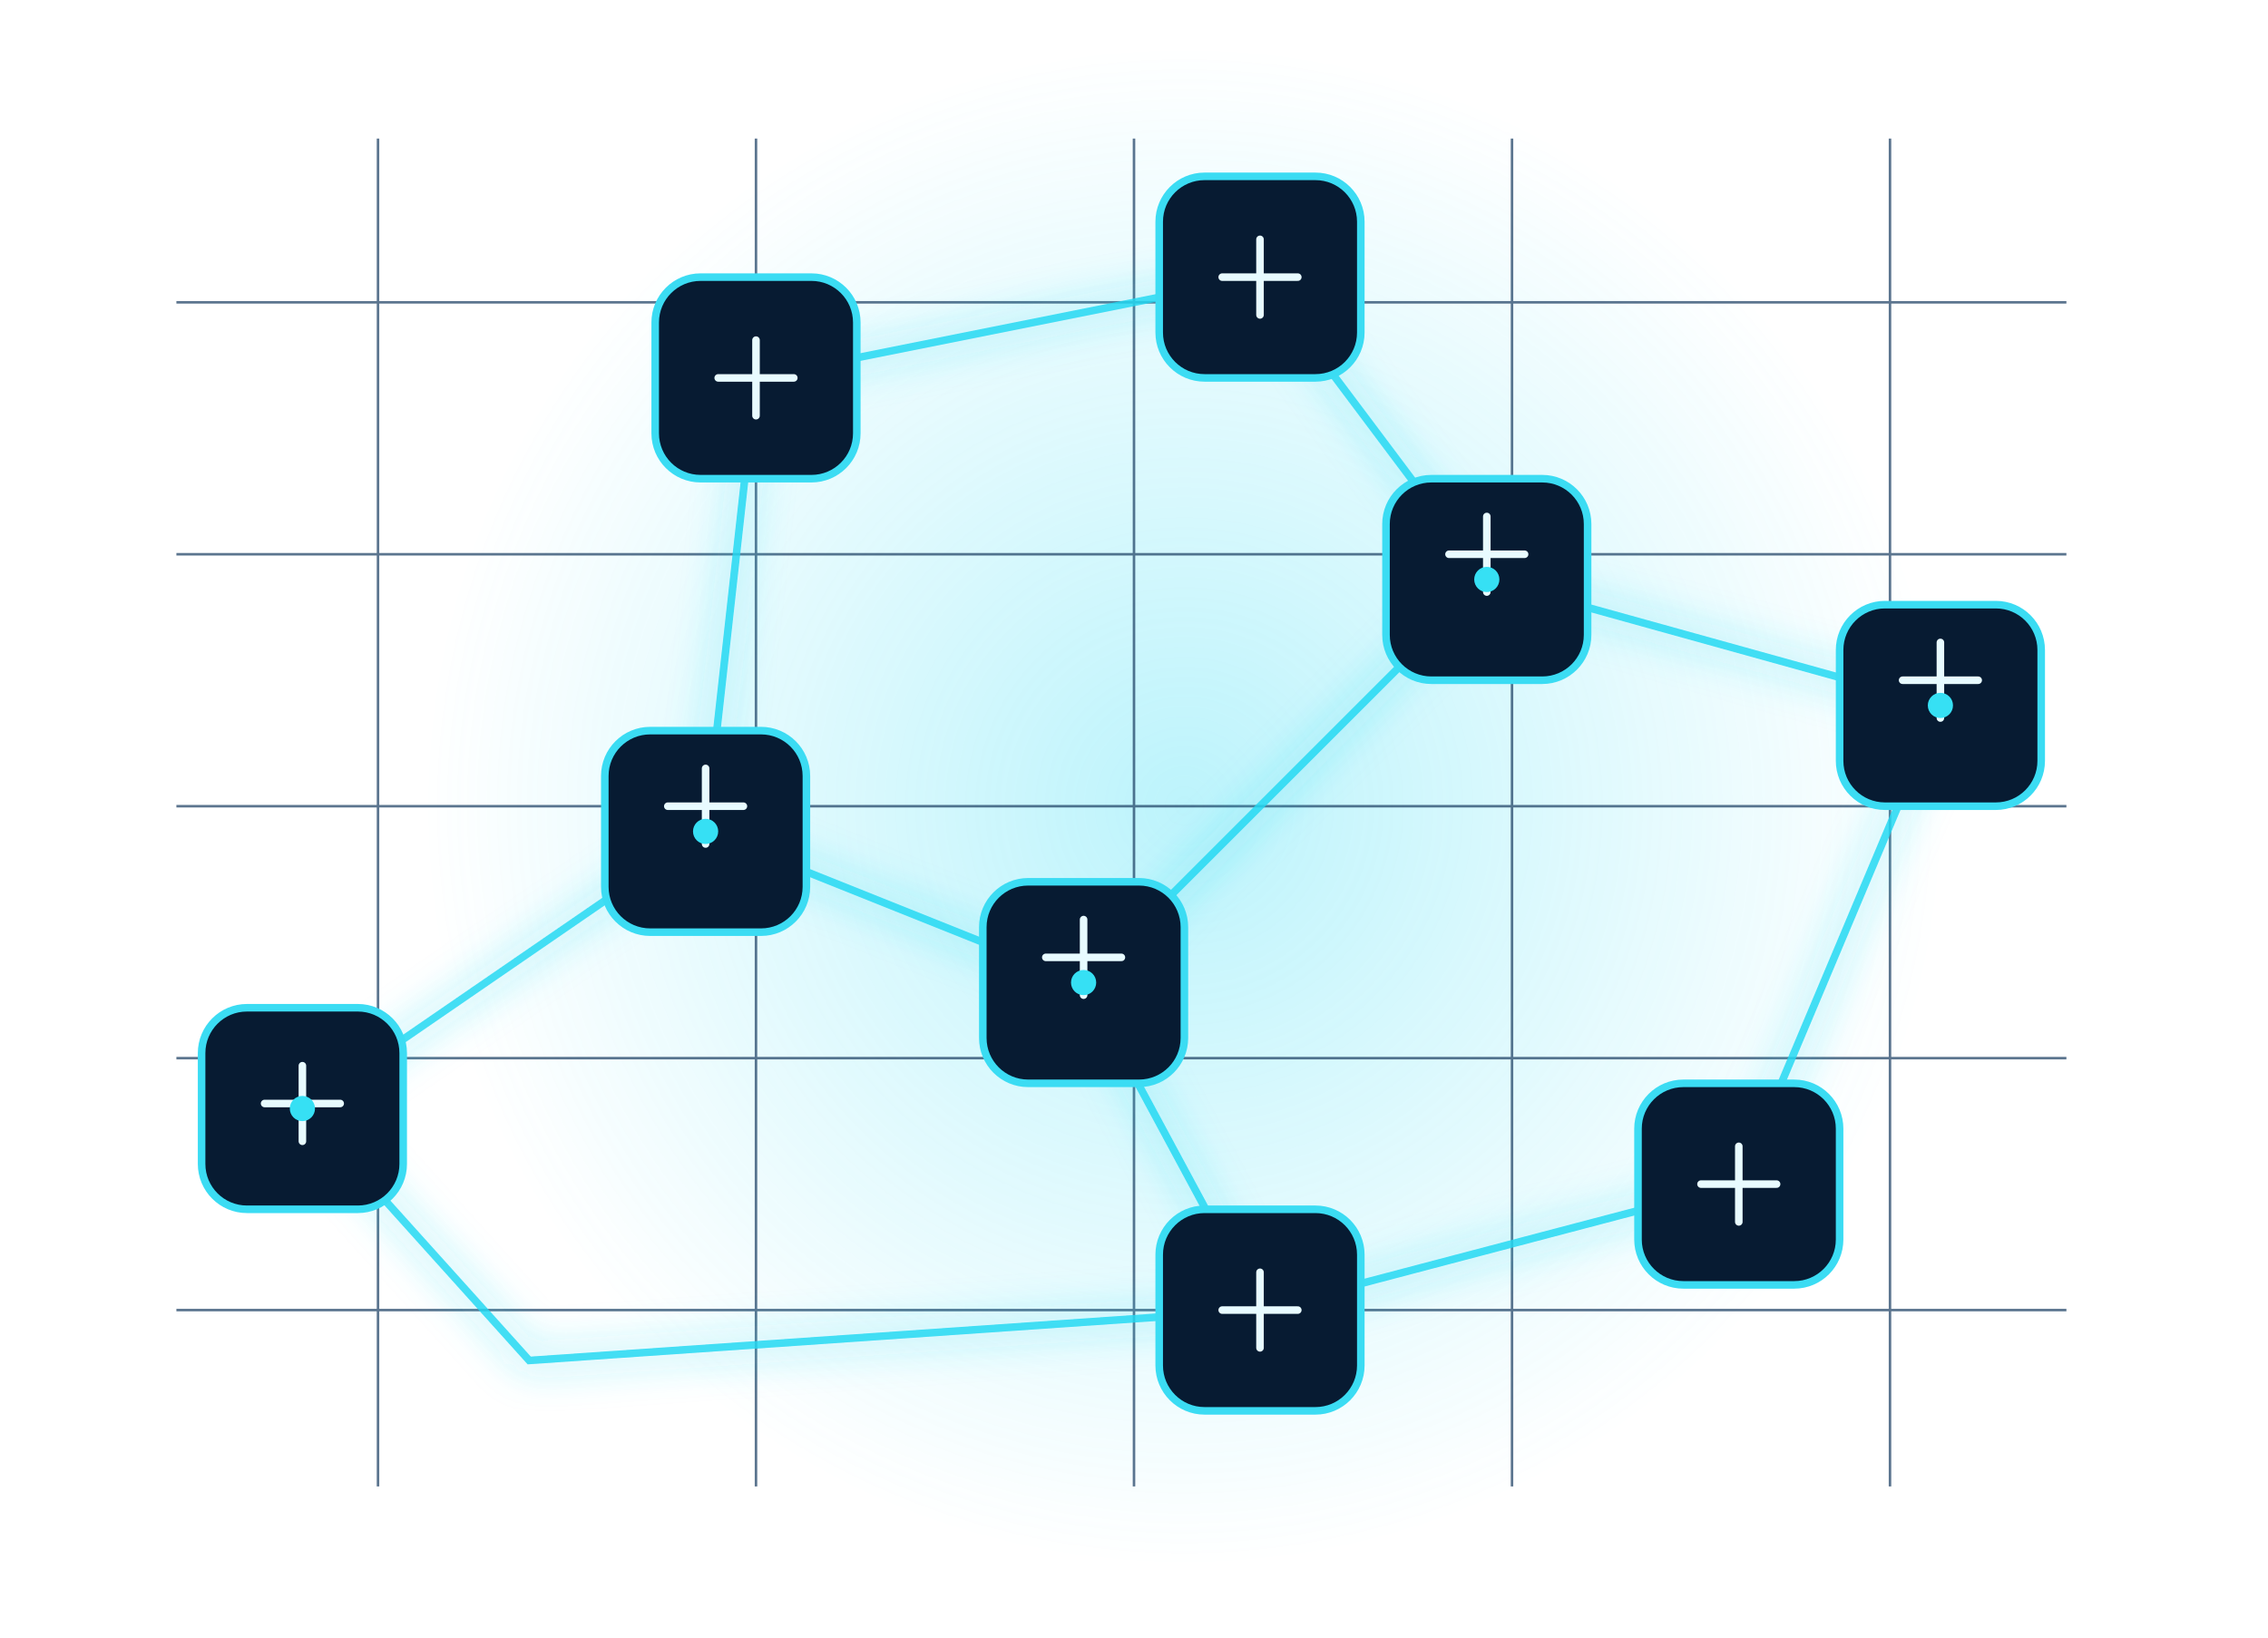
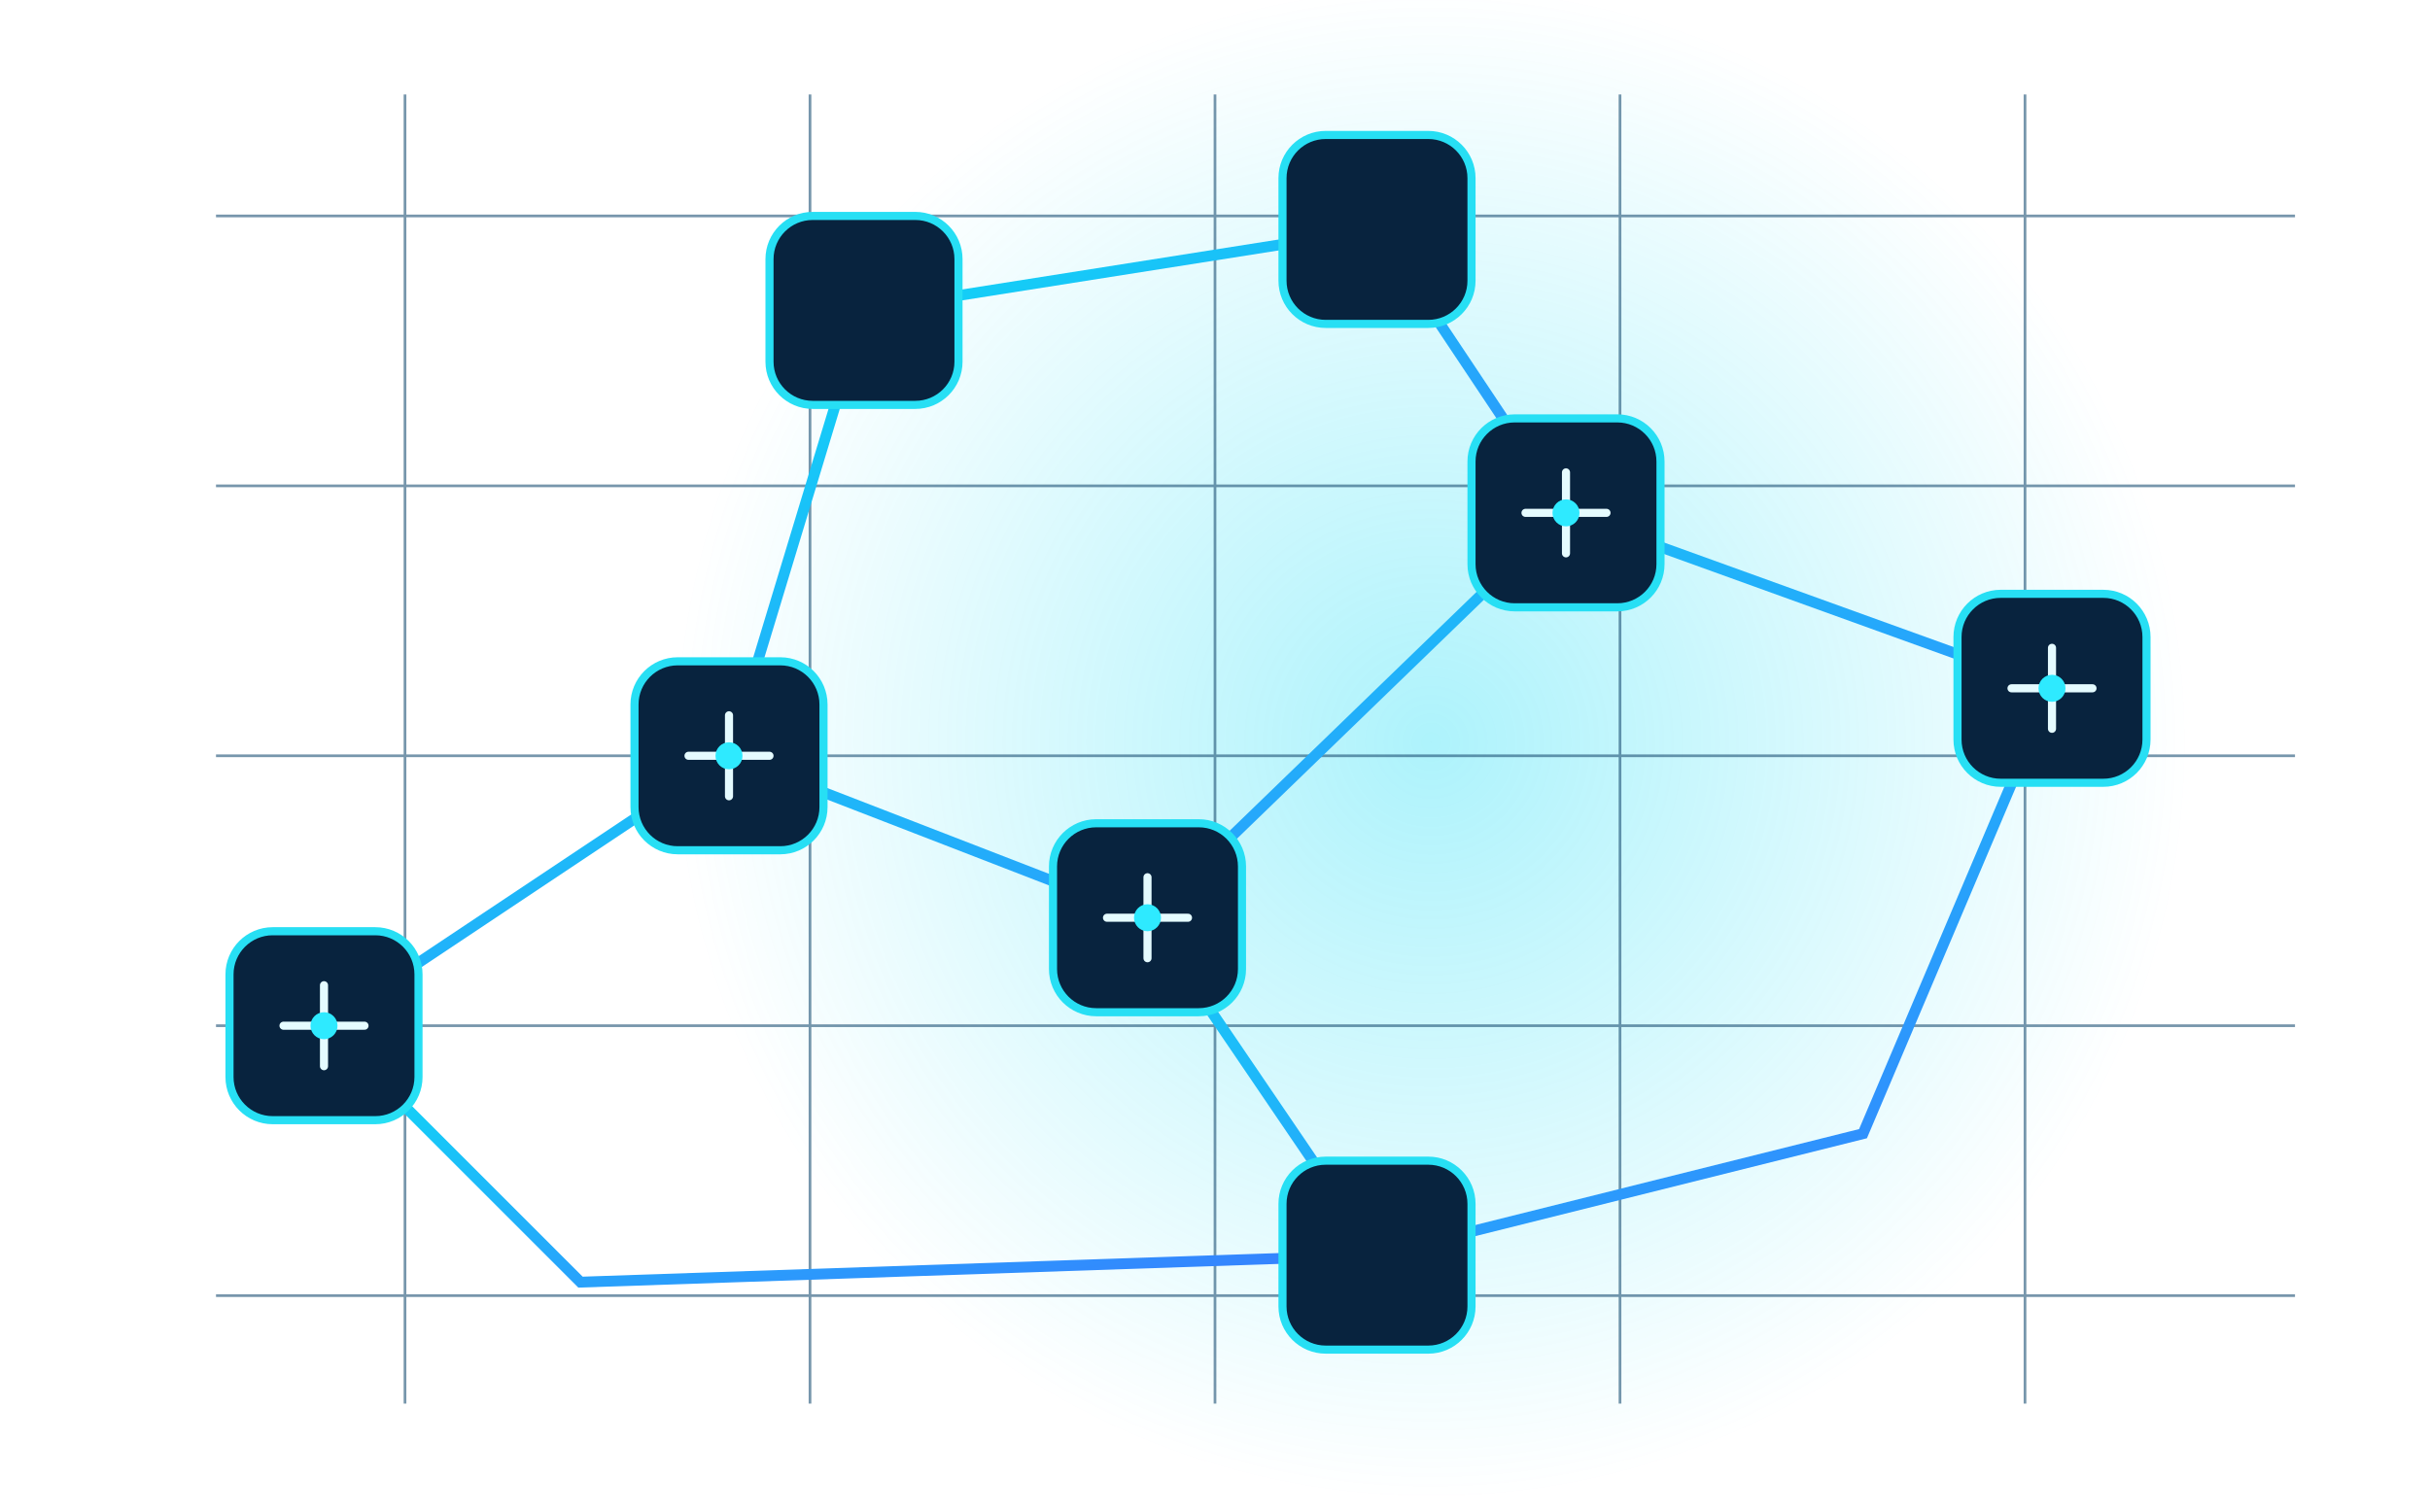
- <svg xmlns="http://www.w3.org/2000/svg" viewBox="0 0 900 650" fill="none">
+ <svg xmlns="http://www.w3.org/2000/svg" viewBox="0 0 900 560">
  <defs>
-     <linearGradient id="a" x1="90" y1="90" x2="760" y2="560">
-       <stop stop-color="#20d8f2" />
-       <stop offset="1" stop-color="#426dff" />
+     <linearGradient id="c" x1="0" y1="0" x2="1" y2="1">
+       <stop stop-color="#0be2f5" />
+       <stop offset="1" stop-color="#397bff" />
    </linearGradient>
-     <radialGradient id="b">
-       <stop stop-color="#21d9f4" stop-opacity=".3" />
-       <stop offset="1" stop-color="#21d9f4" stop-opacity="0" />
+     <radialGradient id="gl">
+       <stop stop-color="#00d9f5" stop-opacity=".32" />
+       <stop offset="1" stop-color="#00d9f5" stop-opacity="0" />
    </radialGradient>
-     <filter id="glow">
-       <feGaussianBlur stdDeviation="8" result="blur" />
-       <feMerge>
-         <feMergeNode in="blur" />
-         <feMergeNode in="SourceGraphic" />
-       </feMerge>
-     </filter>
  </defs>
-   <circle cx="470" cy="320" r="300" fill="url(#b)" />
-   <g stroke="#173b60" stroke-width="1" opacity=".7">
-     <path d="M70 120H820M70 220H820M70 320H820M70 420H820M70 520H820" />
-     <path d="M150 55V590M300 55V590M450 55V590M600 55V590M750 55V590" />
+   <circle cx="530" cy="275" r="280" fill="url(#gl)" />
+   <g stroke="#1c5074" stroke-width="1" opacity=".6">
+     <path d="M80 80H850M80 180H850M80 280H850M80 380H850M80 480H850" />
+     <path d="M150 35V520M300 35V520M450 35V520M600 35V520M750 35V520" />
  </g>
-   <g stroke="url(#a)" stroke-width="3" opacity=".85" filter="url(#glow)">
-     <path d="M120 440 280 330 430 390 590 230 770 280" />
-     <path d="M280 330 300 150 500 110 590 230" />
-     <path d="M430 390 500 520 690 470 770 280" />
-     <path d="M120 440 210 540 500 520" />
+   <g fill="none" stroke="url(#c)" stroke-width="4" stroke-linecap="round">
+     <path d="M120 380 270 280 425 340 580 190 760 255" />
+     <path d="M270 280 320 115 510 85 580 190" />
+     <path d="M425 340 510 465 690 420 760 255" />
+     <path d="M120 380 215 475 510 465" />
  </g>
-   <g fill="#071b32" stroke="#3bdcf3" stroke-width="3">
-     <rect x="80" y="400" width="80" height="80" rx="18" />
-     <rect x="240" y="290" width="80" height="80" rx="18" />
-     <rect x="390" y="350" width="80" height="80" rx="18" />
-     <rect x="550" y="190" width="80" height="80" rx="18" />
-     <rect x="730" y="240" width="80" height="80" rx="18" />
-     <rect x="260" y="110" width="80" height="80" rx="18" />
-     <rect x="460" y="70" width="80" height="80" rx="18" />
-     <rect x="460" y="480" width="80" height="80" rx="18" />
-     <rect x="650" y="430" width="80" height="80" rx="18" />
+   <g fill="#08233e" stroke="#27dff4" stroke-width="3">
+     <rect x="85" y="345" width="70" height="70" rx="16" />
+     <rect x="235" y="245" width="70" height="70" rx="16" />
+     <rect x="390" y="305" width="70" height="70" rx="16" />
+     <rect x="545" y="155" width="70" height="70" rx="16" />
+     <rect x="725" y="220" width="70" height="70" rx="16" />
+     <rect x="285" y="80" width="70" height="70" rx="16" />
+     <rect x="475" y="50" width="70" height="70" rx="16" />
+     <rect x="475" y="430" width="70" height="70" rx="16" />
  </g>
-   <g stroke="#e8fbff" stroke-width="3" stroke-linecap="round" stroke-linejoin="round">
-     <path d="M105 438h30M120 423v30M265 320h30M280 305v30M415 380h30M430 365v30M575 220h30M590 205v30M755 270h30M770 255v30" />
-     <path d="M285 150h30M300 135v30M485 110h30M500 95v30M485 520h30M500 505v30M675 470h30M690 455v30" />
+   <g fill="none" stroke="#e5fbff" stroke-width="3" stroke-linecap="round">
+     <path d="M105 380h30m-15-15v30M255 280h30m-15-15v30M410 340h30m-15-15v30M565 190h30m-15-15v30M745 255h30m-15-15v30" />
  </g>
-   <g fill="#36e0f4">
-     <circle cx="120" cy="440" r="5" />
-     <circle cx="280" cy="330" r="5" />
-     <circle cx="430" cy="390" r="5" />
-     <circle cx="590" cy="230" r="5" />
-     <circle cx="770" cy="280" r="5" />
+   <g fill="#2eeaff">
+     <circle cx="120" cy="380" r="5" />
+     <circle cx="270" cy="280" r="5" />
+     <circle cx="425" cy="340" r="5" />
+     <circle cx="580" cy="190" r="5" />
+     <circle cx="760" cy="255" r="5" />
  </g>
</svg>
